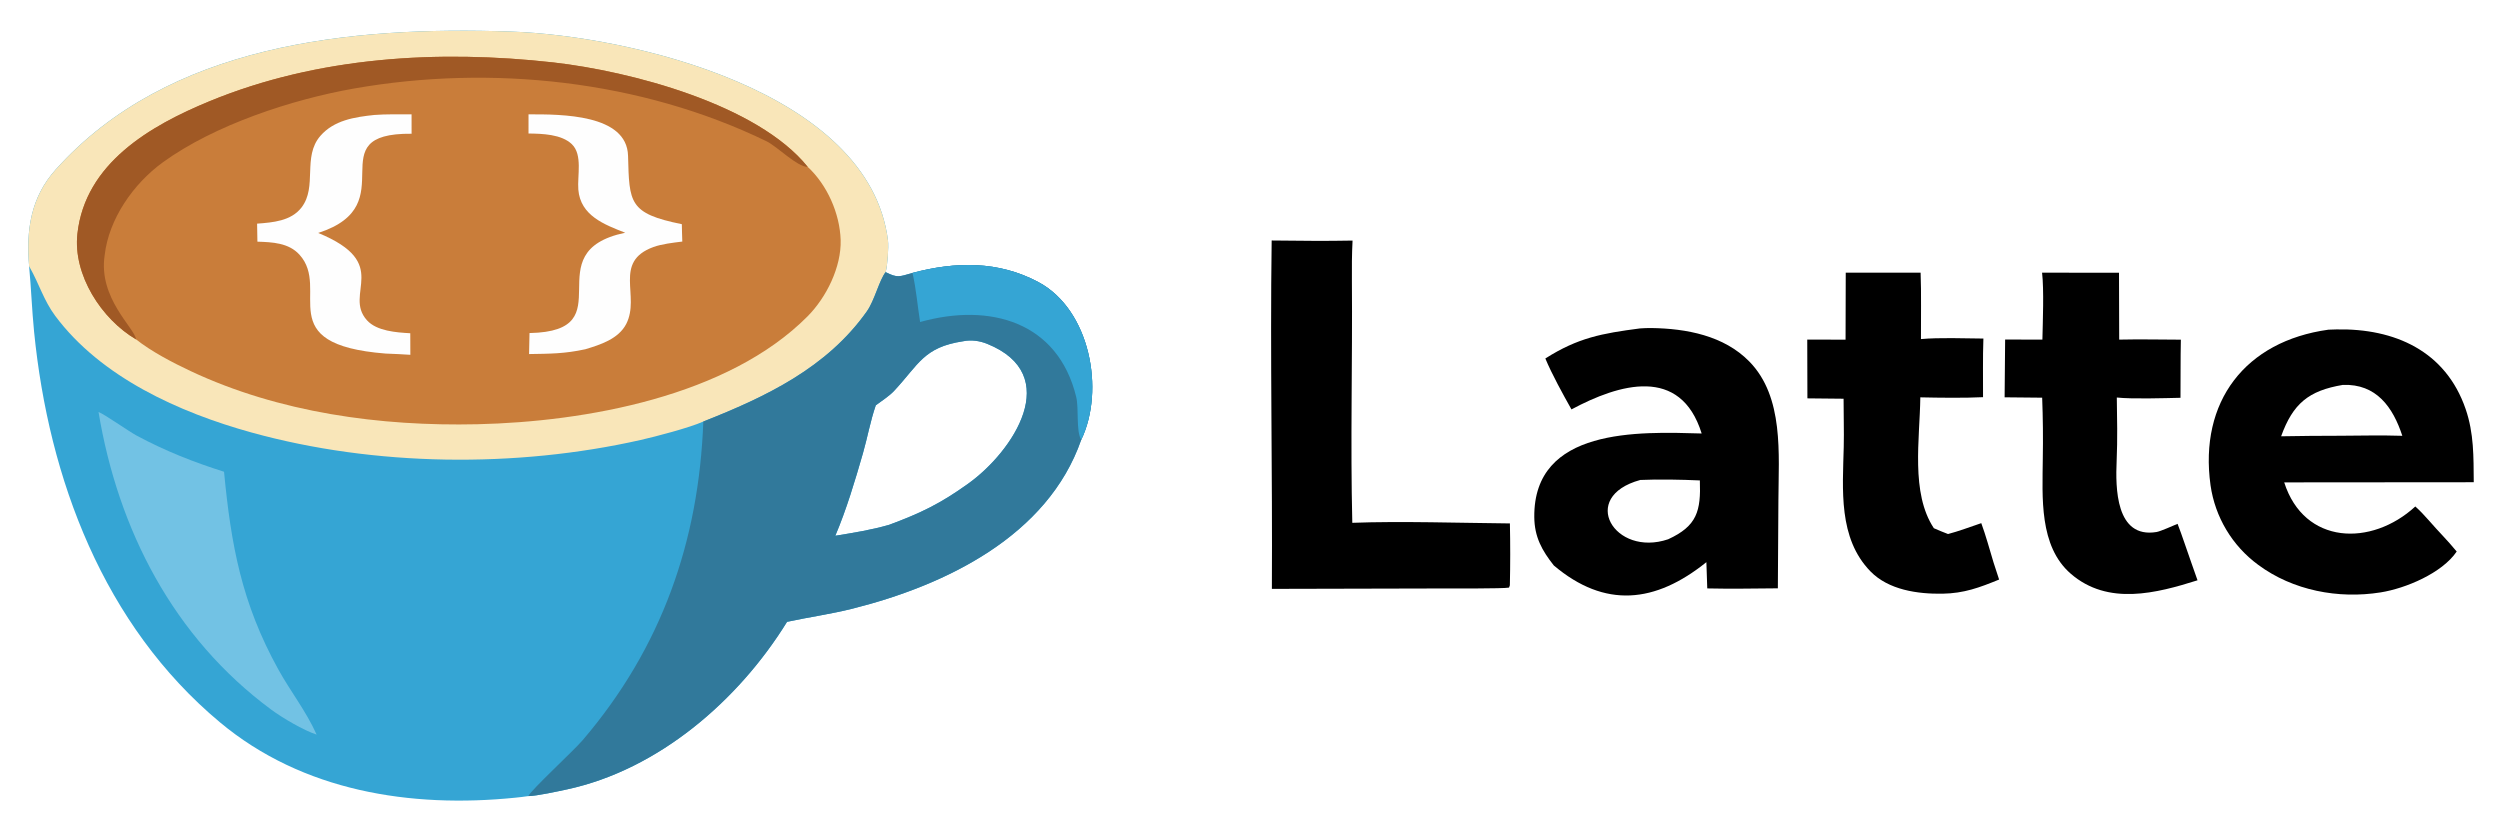
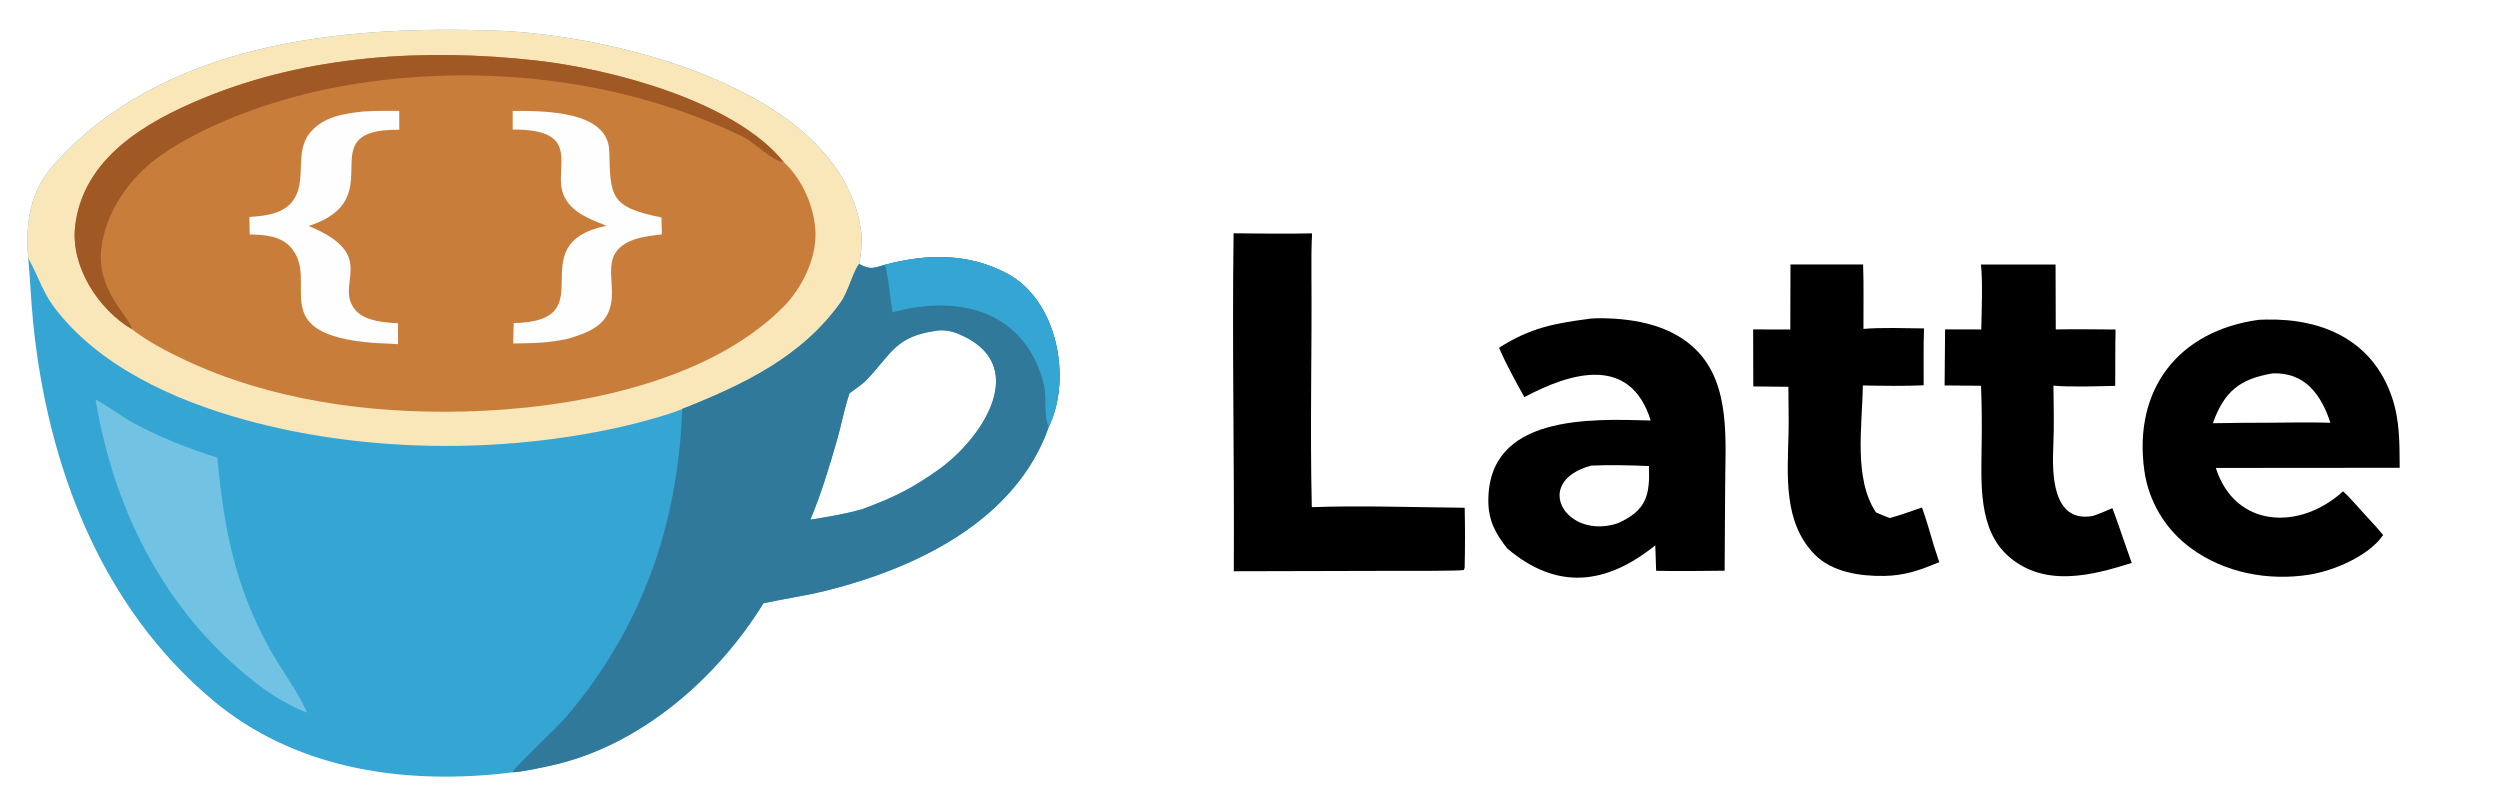
- <svg xmlns="http://www.w3.org/2000/svg" version="1.1" style="display: block;" viewBox="81 700 1944 649" width="1944" height="649" preserveAspectRatio="none">
+ <svg xmlns="http://www.w3.org/2000/svg" version="1.1" style="display: block;" viewBox="81 700 2004 649" width="2004" height="649" preserveAspectRatio="none">
  <path transform="translate(0,0)" fill="rgb(53,165,212)" d="M 103.643 907.085 C 101.278 879.074 104.741 853.642 124.385 831.74 C 211.919 734.144 353.402 720.229 478.344 724.539 C 571.175 727.74 757.115 770.978 771.499 887.047 C 772.135 892.183 771.129 906.858 769.665 911.604 C 778.934 916.276 780.109 915.157 790.563 912.224 C 823.964 903.349 857.373 902.686 888.646 919.475 C 928.508 940.875 940.431 1003.17 921.753 1041.99 C 895.723 1116.9 816.199 1155.1 744.208 1173.22 C 727.053 1177.54 710.153 1179.84 693.005 1183.54 C 655.213 1244.73 593.155 1298.38 522.155 1313.78 C 515.934 1315.13 497.793 1319.08 491.825 1319.05 C 488.445 1319.55 485.052 1319.96 481.651 1320.29 C 400.244 1328.54 316.339 1315.36 251.975 1261.63 C 161.572 1186.15 118.911 1072.51 107.507 957.992 C 105.82 941.047 105.255 924.083 103.643 907.085 z M 762.01 1015.17 C 757.778 1027.4 755.56 1040.18 752.005 1052.53 C 745.932 1073.63 739.117 1096.41 730.528 1116.61 C 745.112 1114.2 758.108 1112.19 772.385 1108.1 C 797.161 1098.9 812.146 1091.65 833.804 1076.14 C 868.891 1051 908.37 991.447 848.569 967.342 C 842.821 965.025 836.193 964.045 829.98 965.357 C 799.172 969.991 795.558 983.291 776.185 1004.03 C 772.504 1007.96 766.438 1011.86 762.01 1015.17 z" />
  <path transform="translate(0,0)" fill="rgb(249,230,185)" d="M 103.643 907.085 C 101.278 879.074 104.741 853.642 124.385 831.74 C 211.919 734.144 353.402 720.229 478.344 724.539 C 571.175 727.74 757.115 770.978 771.499 887.047 C 772.135 892.183 771.129 906.858 769.665 911.604 C 764.786 917.701 761.044 933.669 755.122 942.045 C 723.97 986.104 676.495 1008.59 627.903 1027.78 C 617.42 1032.53 590.623 1039.54 579.053 1042.15 C 482.223 1063.99 372.398 1062.83 276.581 1036.31 C 220.491 1020.78 159.403 993.353 123.851 945.503 C 115.093 933.715 111.365 920.67 104.258 908.146 L 103.643 907.085 z" />
  <path transform="translate(0,0)" fill="rgb(201,125,58)" d="M 186.762 963.888 C 159.902 948.127 137.689 913.721 141.186 881.829 C 147.208 826.922 197.829 797.697 244.067 778.658 C 328.1 744.058 421.678 738.538 511.185 748.536 C 571.636 755.397 670.034 781.29 709.105 829.785 C 724.28 843.865 734.051 866.101 734.689 886.595 C 735.341 907.521 723.649 931.189 709.023 945.924 C 647.184 1008.22 536.401 1027.96 452.228 1029.89 C 376.537 1031.62 297.937 1020.85 229.247 988.561 C 214.992 981.86 198.955 973.472 186.762 963.888 z" />
  <path transform="translate(0,0)" fill="rgb(160,89,37)" d="M 186.762 963.888 C 159.902 948.127 137.689 913.721 141.186 881.829 C 147.208 826.922 197.829 797.697 244.067 778.658 C 328.1 744.058 421.678 738.538 511.185 748.536 C 571.636 755.397 670.034 781.29 709.105 829.785 C 700.932 829.908 685.302 813.852 677.079 809.862 C 579.334 762.434 463.171 750.059 356.459 768.802 C 308.213 777.276 247.848 797.066 207.651 826.209 C 184.564 842.947 165.537 870.491 162.396 898.434 C 157.232 931.93 185.915 955.136 186.762 963.888 z" />
  <path transform="translate(0,0)" fill="rgb(254,254,254)" d="M 372.089 789.398 C 381.172 788.702 391.814 788.922 401.035 788.891 L 401.055 803.999 C 327.031 803.25 397.022 859.049 328.422 881.143 C 386.225 904.838 347.627 928.224 366.347 949.045 C 373.951 957.502 389.345 958.53 400.032 959.129 L 400.087 975.897 C 394.202 975.427 387.701 975.245 381.75 974.97 C 381.5 974.961 381.25 974.963 381 974.943 C 290.573 967.854 338.695 925.253 313.835 898 C 305.443 888.801 292.739 888.298 281.164 887.924 L 280.918 873.91 C 293.092 872.988 307.33 871.916 315.474 861.329 C 327.948 845.115 316.008 821.957 330.096 805.698 C 340.737 793.418 356.872 791.023 372.089 789.398 z" />
  <path transform="translate(0,0)" fill="rgb(254,254,254)" d="M 491.984 788.915 C 517.314 788.872 568.49 788.682 569.371 821.14 C 570.363 857.618 569.825 865.978 611.196 874.325 C 611.233 878.759 611.432 883.39 611.554 887.841 C 604.632 888.706 595.68 889.694 589.187 892.055 C 557.383 903.614 579.146 930.23 567.949 951.919 C 561.925 963.588 547.769 968.068 536.188 971.564 C 519.843 975.105 509.008 975.037 492.41 975.315 L 492.751 958.987 C 567.92 957.542 495.595 895.912 567.15 880.967 C 550.907 874.624 532.347 867.666 530.709 847.425 C 529.848 836.787 534.172 820.358 525.731 812.177 C 517.618 804.312 502.518 803.941 491.976 803.826 L 491.984 788.915 z" />
  <path transform="translate(0,0)" fill="rgb(49,121,155)" d="M 790.563 912.224 C 823.964 903.349 857.373 902.686 888.646 919.475 C 928.508 940.875 940.431 1003.17 921.753 1041.99 C 895.723 1116.9 816.199 1155.1 744.208 1173.22 C 727.053 1177.54 710.153 1179.84 693.005 1183.54 C 655.213 1244.73 593.155 1298.38 522.155 1313.78 C 515.934 1315.13 497.793 1319.08 491.825 1319.05 C 493.638 1314.59 527.1 1283.73 534.075 1275.57 C 595.49 1203.71 624.453 1120.96 627.903 1027.78 C 676.495 1008.59 723.97 986.104 755.122 942.045 C 761.044 933.669 764.786 917.701 769.665 911.604 C 778.934 916.276 780.109 915.157 790.563 912.224 z M 762.01 1015.17 C 757.778 1027.4 755.56 1040.18 752.005 1052.53 C 745.932 1073.63 739.117 1096.41 730.528 1116.61 C 745.112 1114.2 758.108 1112.19 772.385 1108.1 C 797.161 1098.9 812.146 1091.65 833.804 1076.14 C 868.891 1051 908.37 991.447 848.569 967.342 C 842.821 965.025 836.193 964.045 829.98 965.357 C 799.172 969.991 795.558 983.291 776.185 1004.03 C 772.504 1007.96 766.438 1011.86 762.01 1015.17 z" />
  <path transform="translate(0,0)" fill="rgb(53,165,212)" d="M 790.563 912.224 C 823.964 903.349 857.373 902.686 888.646 919.475 C 928.508 940.875 940.431 1003.17 921.753 1041.99 C 917.614 1035.32 920.056 1017.73 917.861 1008.68 C 903.734 950.388 851.012 935.14 796.471 950.396 C 794.418 937.546 793.488 924.987 790.563 912.224 z" />
  <path transform="translate(0,0)" fill="rgb(114,194,228)" d="M 157.615 1020.37 C 162.41 1022.15 180.82 1035.28 187.535 1038.88 C 209.526 1050.65 231.504 1059.34 255.211 1066.83 C 260.657 1123.79 268.898 1168.9 297.277 1220.29 C 307.117 1238.11 318.707 1252.39 327.218 1271.23 C 317.132 1268 300.493 1258.15 292.029 1251.9 C 215.761 1195.56 172.795 1111.76 157.615 1020.37 z" />
  <path transform="translate(60,0)" fill="currentColor" d="M 1296.15 955.386 C 1299.09 955.168 1302.05 955.068 1305 955.086 C 1332.22 955.445 1361.52 960.91 1381.28 981.118 C 1408.33 1008.76 1404.03 1053.28 1403.89 1088.96 L 1403.46 1157.48 C 1385.36 1157.61 1366.62 1157.99 1348.57 1157.55 L 1347.88 1137.14 C 1308.18 1169.05 1269.06 1173.33 1229.25 1139.71 C 1220.03 1128.04 1214.19 1117.54 1214.06 1102.05 C 1213.46 1032.46 1295.15 1035.65 1344.22 1037.08 C 1327.77 984.208 1280.01 998.504 1242.97 1018.35 C 1236.4 1006.67 1227.76 990.998 1222.66 978.759 C 1248.09 962.595 1266.71 959.255 1296.15 955.386 z M 1318.15 1119.34 C 1340.72 1108.98 1343.66 1097.3 1342.81 1073.58 C 1328.66 1072.95 1310.63 1072.57 1296.5 1073.22 C 1248.2 1086.39 1276.51 1133.45 1318.15 1119.34 z" />
  <path transform="translate(60,0)" fill="currentColor" d="M 1831.6 956.358 C 1833.63 956.269 1835.67 956.203 1837.71 956.158 C 1883.05 955.231 1922.74 972.881 1938.27 1018.04 C 1944.8 1037.04 1944.41 1055.19 1944.59 1074.98 L 1797.2 1075.1 C 1812.73 1123.76 1865.01 1125.21 1899.15 1093.83 C 1903.29 1097.55 1906.03 1100.63 1909.71 1104.71 C 1916.77 1112.92 1924.33 1120.29 1931.33 1128.87 C 1919.89 1145.73 1891.62 1157.55 1872.16 1160.65 C 1839.33 1165.88 1804.01 1159.22 1777.04 1139.26 C 1756.83 1124.46 1743.44 1102.13 1739.91 1077.34 C 1730.87 1012.27 1766.93 965.286 1831.6 956.358 z M 1794.8 1039.26 C 1810.12 1038.98 1825.45 1038.84 1840.77 1038.84 C 1856.65 1038.73 1873.23 1038.37 1889.04 1038.88 C 1881.75 1016.6 1868.85 998.328 1842.81 999.297 C 1816.13 1003.77 1803.97 1013.89 1794.8 1039.26 z" />
  <path transform="translate(60,0)" fill="currentColor" d="M 1009.85 887.004 C 1031.18 887.206 1051.38 887.514 1072.75 887.067 C 1072.21 897.378 1072.15 908.428 1072.24 918.762 C 1072.73 981.215 1071.03 1044.13 1072.55 1106.54 C 1110.44 1105.12 1156.57 1106.65 1195.1 1107.02 C 1195.44 1123.05 1195.43 1139.09 1195.07 1155.12 L 1194.43 1156.92 C 1190.23 1157.8 1147.93 1157.59 1141.63 1157.59 L 1010.01 1157.91 C 1010.54 1067.57 1008.59 977.298 1009.85 887.004 z" />
  <path transform="translate(60,0)" fill="currentColor" d="M 1456.25 912.021 L 1514.47 912.013 C 1515.09 928.267 1514.64 947.149 1514.74 963.668 C 1528.67 962.373 1548.84 963.119 1563.29 963.256 C 1562.75 977.761 1563.06 994.189 1563.01 1008.84 C 1548.78 1009.56 1528.56 1009.3 1514.24 1008.97 C 1513.86 1041.35 1506.61 1083.29 1524.76 1110.73 C 1528.11 1112.31 1532.29 1113.86 1535.79 1115.26 C 1543.33 1113.35 1554.04 1109.37 1561.64 1106.8 C 1565.06 1116.01 1568.26 1127.7 1571.14 1137.26 C 1572.56 1141.74 1574.02 1146.2 1575.51 1150.66 C 1560.15 1156.93 1548.28 1161.38 1531.46 1161.66 C 1512.21 1161.97 1489.56 1158.77 1475.48 1144.32 C 1450.28 1118.46 1453.91 1080.57 1454.69 1047.51 C 1454.99 1034.92 1454.54 1022.52 1454.57 1010.05 L 1426.44 1009.76 L 1426.32 964.048 L 1456.11 964.131 L 1456.25 912.021 z" />
  <path transform="translate(60,0)" fill="currentColor" d="M 1608.92 912.039 L 1668.74 912.075 L 1668.89 964.083 C 1684.46 963.719 1701.19 964.074 1716.84 964.129 C 1716.51 978.984 1716.69 994.38 1716.55 1009.32 C 1703.78 1009.6 1679.12 1010.4 1667.03 1009.11 C 1667.26 1025.12 1667.65 1041.24 1666.9 1058.53 C 1666 1079.13 1666.04 1118.99 1697.94 1113.69 C 1701.04 1113.17 1710.96 1108.7 1714.28 1107.33 C 1717.81 1116.36 1721.54 1128.06 1724.96 1137.5 L 1729.79 1151.24 C 1697.93 1161.3 1660.2 1171.18 1631.27 1146.16 C 1606.41 1124.67 1609.22 1086.53 1609.48 1056.46 C 1609.76 1040.72 1609.59 1024.97 1608.99 1009.24 L 1579.79 1008.95 L 1580.19 964.019 C 1589.85 964.093 1599.51 964.115 1609.17 964.084 C 1609.48 950.026 1610.45 925.467 1608.92 912.039 z" />
</svg>
